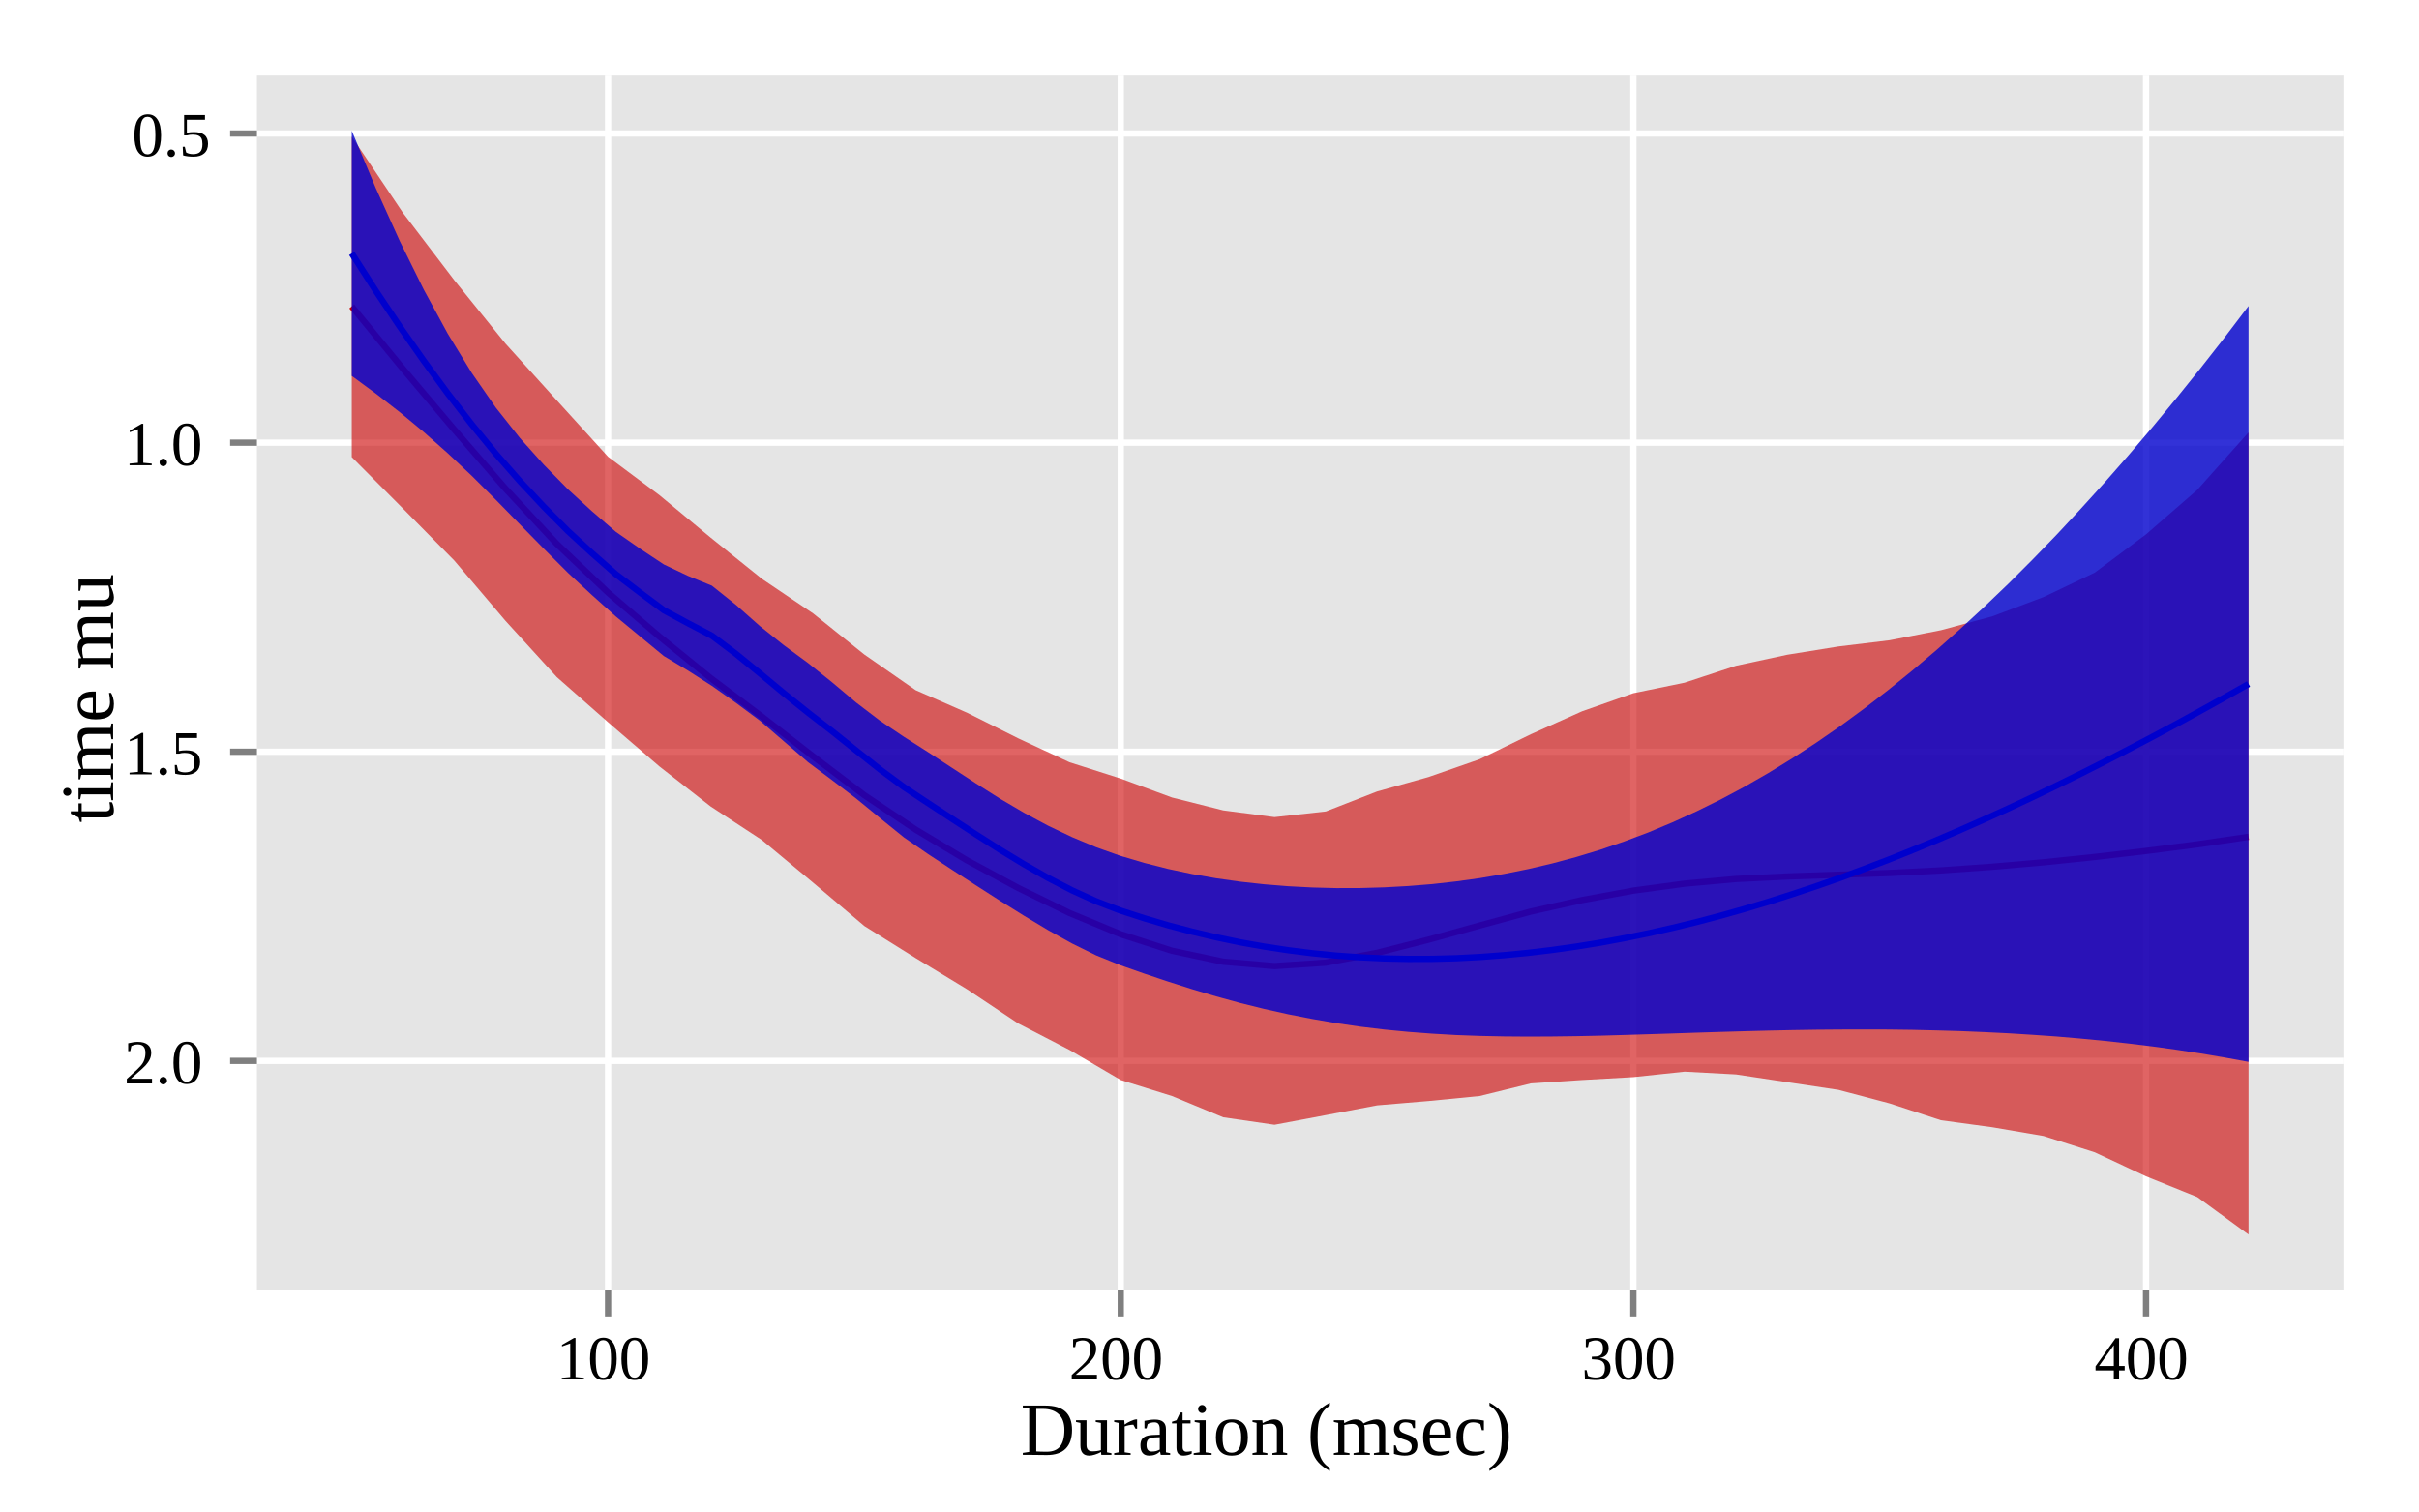
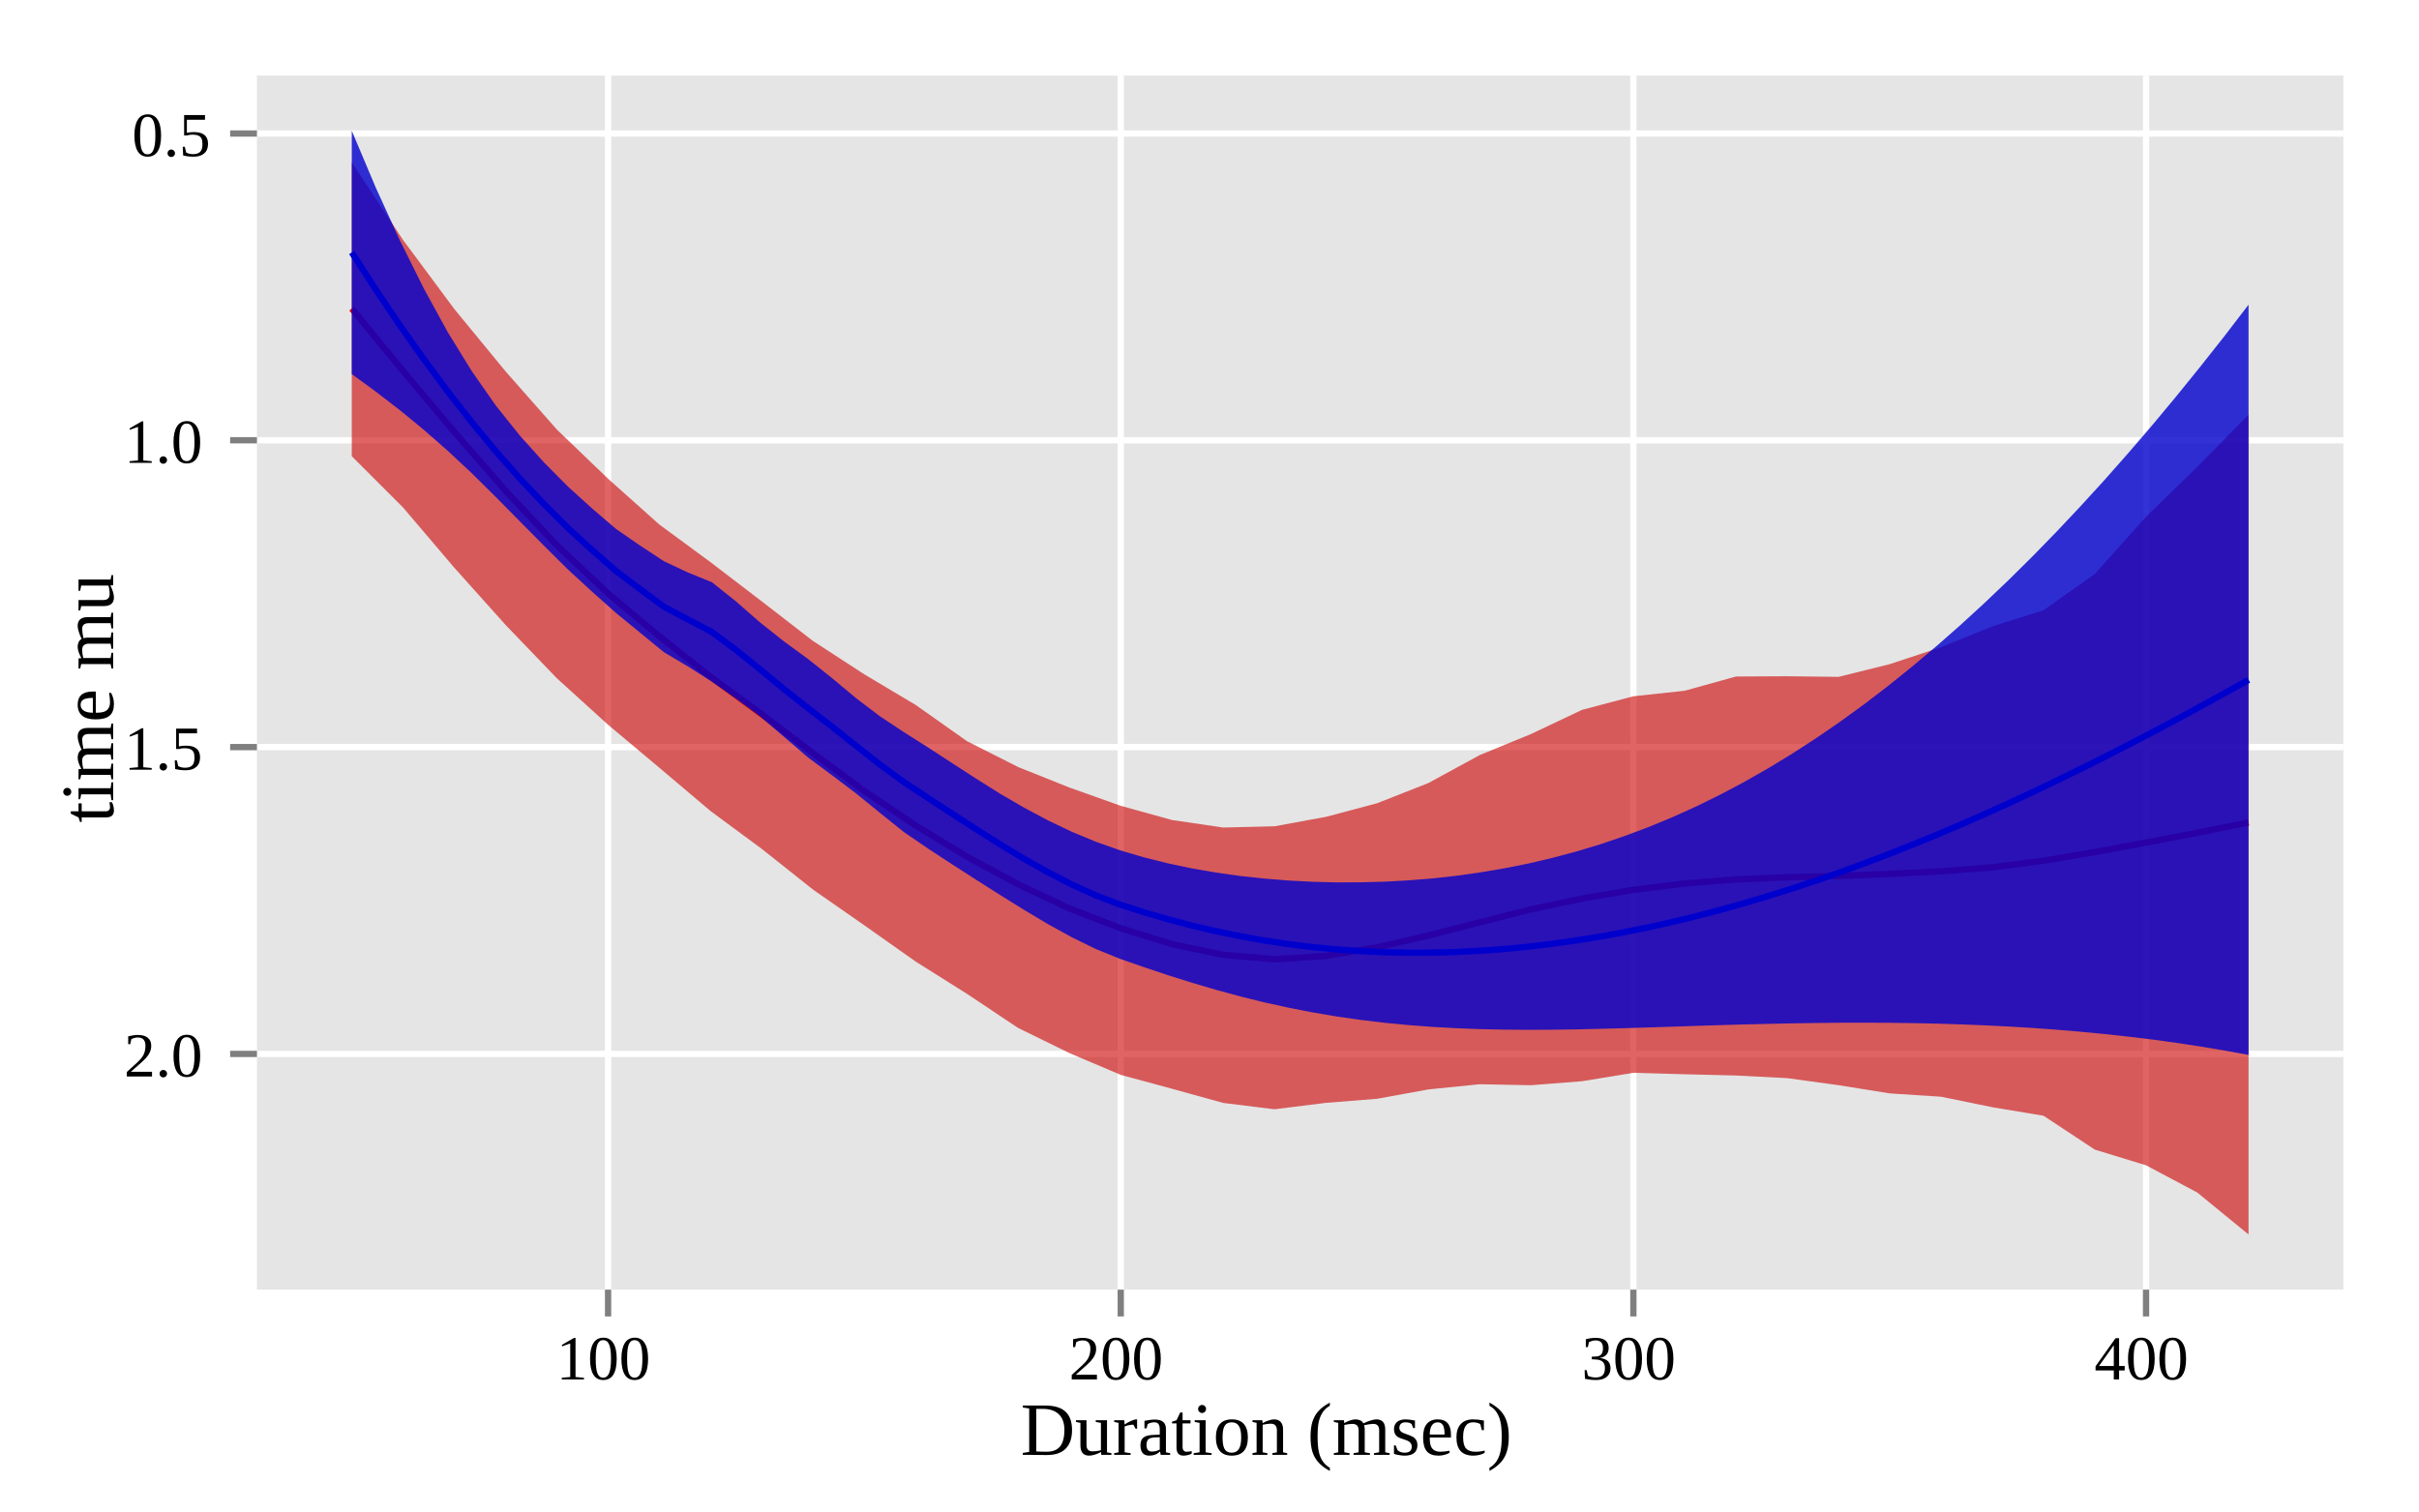
<svg xmlns="http://www.w3.org/2000/svg" width="385.44" height="240.90" viewBox="0,0,385.44,240.90">
  <rect width="100%" height="100%" style="fill:#FFFFFF" />
  <polygon points="0.00 , 0.00 385.44 , 0.00 385.44 , 240.90 0.00 , 240.90 " style="stroke-width:1;stroke:#FFFFFF;fill:#FFFFFF;stroke-opacity:1;fill-opacity:1" />
  <polygon points="40.94 , 205.54 40.94 , 12.05 373.39 , 12.05 373.39 , 205.54 " style="stroke-width:1;stroke:#FFFFFF;fill:#E5E5E5;stroke-opacity:0;fill-opacity:1" />
-   <polyline points="40.94 , 45.91 373.39 , 45.91 " style="stroke-width:0;stroke:#F2F2F2;fill:#000000;stroke-opacity:1;fill-opacity:0" />
-   <polyline points="40.94 , 95.18 373.39 , 95.18 " style="stroke-width:0;stroke:#F2F2F2;fill:#000000;stroke-opacity:1;fill-opacity:0" />
-   <polyline points="40.94 , 144.45 373.39 , 144.45 " style="stroke-width:0;stroke:#F2F2F2;fill:#000000;stroke-opacity:1;fill-opacity:0" />
+   <polyline points="40.94 , 45.73 373.39 , 45.73 " style="stroke-width:0;stroke:#F2F2F2;fill:#000000;stroke-opacity:1;fill-opacity:0" />
+   <polyline points="40.94 , 94.62 373.39 , 94.62 " style="stroke-width:0;stroke:#F2F2F2;fill:#000000;stroke-opacity:1;fill-opacity:0" />
+   <polyline points="40.94 , 143.52 373.39 , 143.52 " style="stroke-width:0;stroke:#F2F2F2;fill:#000000;stroke-opacity:1;fill-opacity:0" />
  <polyline points="56.05 , 205.54 56.05 , 12.05 " style="stroke-width:0;stroke:#F2F2F2;fill:#000000;stroke-opacity:1;fill-opacity:0" />
  <polyline points="137.73 , 205.54 137.73 , 12.05 " style="stroke-width:0;stroke:#F2F2F2;fill:#000000;stroke-opacity:1;fill-opacity:0" />
  <polyline points="219.42 , 205.54 219.42 , 12.05 " style="stroke-width:0;stroke:#F2F2F2;fill:#000000;stroke-opacity:1;fill-opacity:0" />
  <polyline points="301.10 , 205.54 301.10 , 12.05 " style="stroke-width:0;stroke:#F2F2F2;fill:#000000;stroke-opacity:1;fill-opacity:0" />
  <polyline points="40.94 , 21.28 373.39 , 21.28 " style="stroke-width:1;stroke:#FFFFFF;fill:#000000;stroke-opacity:1;fill-opacity:0" />
-   <polyline points="40.94 , 70.55 373.39 , 70.55 " style="stroke-width:1;stroke:#FFFFFF;fill:#000000;stroke-opacity:1;fill-opacity:0" />
-   <polyline points="40.94 , 119.81 373.39 , 119.81 " style="stroke-width:1;stroke:#FFFFFF;fill:#000000;stroke-opacity:1;fill-opacity:0" />
-   <polyline points="40.94 , 169.08 373.39 , 169.08 " style="stroke-width:1;stroke:#FFFFFF;fill:#000000;stroke-opacity:1;fill-opacity:0" />
+   <polyline points="40.94 , 70.17 373.39 , 70.17 " style="stroke-width:1;stroke:#FFFFFF;fill:#000000;stroke-opacity:1;fill-opacity:0" />
+   <polyline points="40.94 , 119.07 373.39 , 119.07 " style="stroke-width:1;stroke:#FFFFFF;fill:#000000;stroke-opacity:1;fill-opacity:0" />
+   <polyline points="40.94 , 167.97 373.39 , 167.97 " style="stroke-width:1;stroke:#FFFFFF;fill:#000000;stroke-opacity:1;fill-opacity:0" />
  <polyline points="96.89 , 205.54 96.89 , 12.05 " style="stroke-width:1;stroke:#FFFFFF;fill:#000000;stroke-opacity:1;fill-opacity:0" />
  <polyline points="178.58 , 205.54 178.58 , 12.05 " style="stroke-width:1;stroke:#FFFFFF;fill:#000000;stroke-opacity:1;fill-opacity:0" />
  <polyline points="260.26 , 205.54 260.26 , 12.05 " style="stroke-width:1;stroke:#FFFFFF;fill:#000000;stroke-opacity:1;fill-opacity:0" />
  <polyline points="341.95 , 205.54 341.95 , 12.05 " style="stroke-width:1;stroke:#FFFFFF;fill:#000000;stroke-opacity:1;fill-opacity:0" />
-   <polyline points="56.05 , 48.84 64.22 , 58.79 72.38 , 68.46 80.55 , 77.89 88.72 , 86.68 96.89 , 94.45 105.06 , 101.45 113.23 , 108.07 121.40 , 114.21 129.56 , 120.55 137.73 , 126.74 145.90 , 132.22 154.07 , 137.11 162.24 , 141.52 170.41 , 145.51 178.58 , 148.90 186.74 , 151.53 194.91 , 153.27 203.08 , 153.97 211.25 , 153.42 219.42 , 151.86 227.59 , 149.77 235.76 , 147.51 243.92 , 145.28 252.09 , 143.45 260.26 , 141.94 268.43 , 140.83 276.60 , 140.09 284.77 , 139.69 292.94 , 139.41 301.10 , 139.13 309.27 , 138.72 317.44 , 138.14 325.61 , 137.43 333.78 , 136.58 341.95 , 135.62 350.11 , 134.57 358.28 , 133.37 " style="stroke-width:1;stroke:#CD0000;fill:#000000;stroke-opacity:1;fill-opacity:0" />
-   <polygon points="56.05 , 72.85 64.22 , 81.06 72.38 , 89.33 80.55 , 98.95 88.72 , 107.91 96.89 , 115.11 105.06 , 122.14 113.23 , 128.53 121.40 , 133.88 129.56 , 140.67 137.73 , 147.59 145.90 , 152.70 154.07 , 157.66 162.24 , 163.11 170.41 , 167.34 178.58 , 172.13 186.74 , 174.68 194.91 , 178.07 203.08 , 179.26 211.25 , 177.72 219.42 , 176.17 227.59 , 175.48 235.76 , 174.68 243.92 , 172.67 252.09 , 172.13 260.26 , 171.67 268.43 , 170.80 276.60 , 171.24 284.77 , 172.47 292.94 , 173.70 301.10 , 175.86 309.27 , 178.54 317.44 , 179.65 325.61 , 181.05 333.78 , 183.65 341.95 , 187.48 350.11 , 190.78 358.28 , 196.75 358.28 , 68.91 350.11 , 78.07 341.95 , 85.16 333.78 , 91.26 325.61 , 95.16 317.44 , 98.23 309.27 , 100.44 301.10 , 102.04 292.94 , 103.03 284.77 , 104.35 276.60 , 106.11 268.43 , 108.80 260.26 , 110.48 252.09 , 113.36 243.92 , 117.02 235.76 , 121.00 227.59 , 123.85 219.42 , 126.14 211.25 , 129.33 203.08 , 130.23 194.91 , 129.16 186.74 , 127.10 178.58 , 124.09 170.41 , 121.48 162.24 , 117.67 154.07 , 113.58 145.90 , 110.00 137.73 , 104.32 129.56 , 97.76 121.40 , 92.25 113.23 , 85.68 105.06 , 78.90 96.89 , 72.80 88.72 , 63.81 80.55 , 54.77 72.38 , 44.65 64.22 , 33.94 56.05 , 21.77 " style="stroke-width:1;stroke:#FFFFFF;fill:#CD0000;stroke-opacity:0;fill-opacity:0.606" />
-   <polygon points="56.05 , 20.84 59.87 , 29.96 63.70 , 38.42 67.53 , 46.17 71.35 , 53.19 75.18 , 59.45 79.00 , 64.96 82.83 , 69.79 86.65 , 74.06 90.48 , 77.96 94.31 , 81.47 98.13 , 84.76 101.96 , 87.43 105.78 , 89.96 109.61 , 91.78 113.43 , 93.34 117.26 , 96.40 121.09 , 99.79 124.91 , 102.84 128.74 , 105.66 132.56 , 108.72 136.39 , 111.94 140.21 , 114.86 144.04 , 117.43 147.87 , 119.87 151.69 , 122.37 155.52 , 124.87 159.34 , 127.29 163.17 , 129.54 166.99 , 131.59 170.82 , 133.42 174.65 , 135.02 178.47 , 136.38 182.30 , 137.52 186.12 , 138.49 189.95 , 139.30 193.78 , 139.97 197.60 , 140.51 201.43 , 140.93 205.25 , 141.24 209.08 , 141.44 212.90 , 141.54 216.73 , 141.53 220.56 , 141.42 224.38 , 141.21 228.21 , 140.90 232.03 , 140.47 235.86 , 139.94 239.68 , 139.28 243.51 , 138.51 247.34 , 137.61 251.16 , 136.58 254.99 , 135.42 258.81 , 134.11 262.64 , 132.67 266.46 , 131.07 270.29 , 129.33 274.12 , 127.44 277.94 , 125.40 281.77 , 123.20 285.59 , 120.85 289.42 , 118.35 293.25 , 115.70 297.07 , 112.90 300.90 , 109.95 304.72 , 106.85 308.55 , 103.60 312.37 , 100.21 316.20 , 96.68 320.03 , 93.01 323.85 , 89.19 327.68 , 85.24 331.50 , 81.14 335.33 , 76.92 339.15 , 72.56 342.98 , 68.06 346.81 , 63.43 350.63 , 58.68 354.46 , 53.79 358.28 , 48.77 358.28 , 169.24 354.46 , 168.54 350.63 , 167.89 346.81 , 167.31 342.98 , 166.78 339.15 , 166.31 335.33 , 165.89 331.50 , 165.52 327.68 , 165.19 323.85 , 164.92 320.03 , 164.68 316.20 , 164.49 312.37 , 164.33 308.55 , 164.22 304.72 , 164.13 300.90 , 164.08 297.07 , 164.07 293.25 , 164.08 289.42 , 164.11 285.59 , 164.17 281.77 , 164.25 277.94 , 164.35 274.12 , 164.46 270.29 , 164.58 266.46 , 164.71 262.64 , 164.83 258.81 , 164.95 254.99 , 165.06 251.16 , 165.14 247.34 , 165.19 243.51 , 165.21 239.68 , 165.18 235.86 , 165.10 232.03 , 164.96 228.21 , 164.74 224.38 , 164.45 220.56 , 164.08 216.73 , 163.62 212.90 , 163.06 209.08 , 162.40 205.25 , 161.65 201.43 , 160.80 197.60 , 159.85 193.78 , 158.80 189.95 , 157.66 186.12 , 156.44 182.30 , 155.16 178.47 , 153.81 174.65 , 152.26 170.82 , 150.37 166.99 , 148.24 163.17 , 145.95 159.34 , 143.56 155.52 , 141.11 151.69 , 138.62 147.87 , 136.11 144.04 , 133.47 140.21 , 130.37 136.39 , 127.24 132.56 , 124.32 128.74 , 121.46 124.91 , 118.15 121.09 , 114.86 117.26 , 112.01 113.43 , 109.31 109.61 , 106.86 105.78 , 104.56 101.96 , 101.41 98.13 , 98.25 94.31 , 94.83 90.48 , 91.28 86.65 , 87.45 82.83 , 83.56 79.00 , 79.65 75.18 , 75.84 71.35 , 72.24 67.53 , 68.86 63.70 , 65.69 59.87 , 62.72 56.05 , 59.91 " style="stroke-width:1;stroke:#FFFFFF;fill:#0000CD;stroke-opacity:0;fill-opacity:0.803" />
-   <polyline points="56.05 , 40.38 59.87 , 46.34 63.70 , 52.05 67.53 , 57.51 71.35 , 62.71 75.18 , 67.65 79.00 , 72.31 82.83 , 76.68 86.65 , 80.76 90.48 , 84.62 94.31 , 88.15 98.13 , 91.51 101.96 , 94.42 105.78 , 97.26 109.61 , 99.32 113.43 , 101.32 117.26 , 104.20 121.09 , 107.32 124.91 , 110.49 128.74 , 113.56 132.56 , 116.52 136.39 , 119.59 140.21 , 122.62 144.04 , 125.45 147.87 , 127.99 151.69 , 130.50 155.52 , 132.99 159.34 , 135.42 163.17 , 137.74 166.99 , 139.92 170.82 , 141.90 174.65 , 143.64 178.47 , 145.10 182.30 , 146.34 186.12 , 147.47 189.95 , 148.48 193.78 , 149.38 197.60 , 150.18 201.43 , 150.86 205.25 , 151.44 209.08 , 151.92 212.90 , 152.30 216.73 , 152.57 220.56 , 152.75 224.38 , 152.83 228.21 , 152.82 232.03 , 152.72 235.86 , 152.52 239.68 , 152.23 243.51 , 151.86 247.34 , 151.40 251.16 , 150.86 254.99 , 150.24 258.81 , 149.53 262.64 , 148.75 266.46 , 147.89 270.29 , 146.96 274.12 , 145.95 277.94 , 144.87 281.77 , 143.73 285.59 , 142.51 289.42 , 141.23 293.25 , 139.89 297.07 , 138.48 300.90 , 137.02 304.72 , 135.49 308.55 , 133.91 312.37 , 132.27 316.20 , 130.58 320.03 , 128.84 323.85 , 127.05 327.68 , 125.21 331.50 , 123.33 335.33 , 121.40 339.15 , 119.43 342.98 , 117.42 346.81 , 115.37 350.63 , 113.28 354.46 , 111.16 358.28 , 109.01 " style="stroke-width:1;stroke:#0000CD;fill:#000000;stroke-opacity:1;fill-opacity:0" />
+   <polyline points="56.05 , 49.18 64.22 , 59.13 72.38 , 68.83 80.55 , 78.21 88.72 , 86.90 96.89 , 94.59 105.06 , 101.42 113.23 , 107.87 121.40 , 113.86 129.56 , 120.05 137.73 , 126.08 145.90 , 131.57 154.07 , 136.53 162.24 , 140.94 170.41 , 144.79 178.58 , 147.95 186.74 , 150.48 194.91 , 152.18 203.08 , 152.88 211.25 , 152.35 219.42 , 150.98 227.59 , 149.11 235.76 , 147.00 243.92 , 144.93 252.09 , 143.20 260.26 , 141.82 268.43 , 140.81 276.60 , 140.16 284.77 , 139.82 292.94 , 139.60 301.10 , 139.28 309.27 , 138.87 317.44 , 138.23 325.61 , 137.18 333.78 , 135.80 341.95 , 134.29 350.11 , 132.73 358.28 , 131.08 " style="stroke-width:1;stroke:#CD0000;fill:#000000;stroke-opacity:1;fill-opacity:0" />
+   <polygon points="56.05 , 72.71 64.22 , 80.88 72.38 , 90.47 80.55 , 99.59 88.72 , 108.09 96.89 , 115.51 105.06 , 122.36 113.23 , 129.27 121.40 , 135.31 129.56 , 141.79 137.73 , 147.48 145.90 , 153.25 154.07 , 158.39 162.24 , 163.84 170.41 , 167.84 178.58 , 171.31 186.74 , 173.52 194.91 , 175.78 203.08 , 176.79 211.25 , 175.77 219.42 , 175.12 227.59 , 173.63 235.76 , 172.80 243.92 , 172.96 252.09 , 172.32 260.26 , 170.98 268.43 , 171.21 276.60 , 171.41 284.77 , 171.83 292.94 , 172.95 301.10 , 174.26 309.27 , 174.79 317.44 , 176.46 325.61 , 177.82 333.78 , 183.22 341.95 , 185.72 350.11 , 190.06 358.28 , 196.75 358.28 , 66.10 350.11 , 74.41 341.95 , 82.36 333.78 , 91.48 325.61 , 97.26 317.44 , 99.84 309.27 , 103.15 301.10 , 105.85 292.94 , 107.88 284.77 , 107.78 276.60 , 107.82 268.43 , 110.09 260.26 , 110.97 252.09 , 113.13 243.92 , 117.00 235.76 , 120.35 227.59 , 124.80 219.42 , 128.02 211.25 , 130.19 203.08 , 131.69 194.91 , 131.89 186.74 , 130.69 178.58 , 128.43 170.41 , 125.52 162.24 , 122.25 154.07 , 118.12 145.90 , 112.35 137.73 , 107.48 129.56 , 102.17 121.40 , 95.86 113.23 , 89.61 105.06 , 83.60 96.89 , 76.30 88.72 , 68.45 80.55 , 59.18 72.38 , 49.24 64.22 , 38.24 56.05 , 25.89 " style="stroke-width:1;stroke:#FFFFFF;fill:#CD0000;stroke-opacity:0;fill-opacity:0.606" />
+   <polygon points="56.05 , 20.84 59.87 , 29.89 63.70 , 38.28 67.53 , 45.98 71.35 , 52.95 75.18 , 59.16 79.00 , 64.63 82.83 , 69.42 86.65 , 73.67 90.48 , 77.53 94.31 , 81.01 98.13 , 84.28 101.96 , 86.93 105.78 , 89.44 109.61 , 91.24 113.43 , 92.79 117.26 , 95.84 121.09 , 99.19 124.91 , 102.22 128.74 , 105.02 132.56 , 108.06 136.39 , 111.26 140.21 , 114.16 144.04 , 116.70 147.87 , 119.12 151.69 , 121.61 155.52 , 124.09 159.34 , 126.49 163.17 , 128.72 166.99 , 130.76 170.82 , 132.58 174.65 , 134.17 178.47 , 135.52 182.30 , 136.65 186.12 , 137.60 189.95 , 138.41 193.78 , 139.07 197.60 , 139.61 201.43 , 140.02 205.25 , 140.33 209.08 , 140.53 212.90 , 140.63 216.73 , 140.62 220.56 , 140.52 224.38 , 140.31 228.21 , 140.00 232.03 , 139.58 235.86 , 139.04 239.68 , 138.39 243.51 , 137.63 247.34 , 136.73 251.16 , 135.71 254.99 , 134.56 258.81 , 133.26 262.64 , 131.83 266.46 , 130.25 270.29 , 128.52 274.12 , 126.64 277.94 , 124.61 281.77 , 122.43 285.59 , 120.10 289.42 , 117.62 293.25 , 114.99 297.07 , 112.21 300.90 , 109.28 304.72 , 106.20 308.55 , 102.98 312.37 , 99.62 316.20 , 96.11 320.03 , 92.46 323.85 , 88.68 327.68 , 84.75 331.50 , 80.69 335.33 , 76.50 339.15 , 72.17 342.98 , 67.71 346.81 , 63.11 350.63 , 58.39 354.46 , 53.54 358.28 , 48.56 358.28 , 168.13 354.46 , 167.43 350.63 , 166.79 346.81 , 166.21 342.98 , 165.68 339.15 , 165.22 335.33 , 164.80 331.50 , 164.43 327.68 , 164.11 323.85 , 163.83 320.03 , 163.60 316.20 , 163.41 312.37 , 163.26 308.55 , 163.14 304.72 , 163.06 300.90 , 163.01 297.07 , 162.99 293.25 , 163.00 289.42 , 163.04 285.59 , 163.10 281.77 , 163.18 277.94 , 163.27 274.12 , 163.38 270.29 , 163.50 266.46 , 163.63 262.64 , 163.75 258.81 , 163.87 254.99 , 163.97 251.16 , 164.06 247.34 , 164.11 243.51 , 164.13 239.68 , 164.10 235.86 , 164.02 232.03 , 163.87 228.21 , 163.66 224.38 , 163.37 220.56 , 163.00 216.73 , 162.54 212.90 , 161.99 209.08 , 161.34 205.25 , 160.59 201.43 , 159.75 197.60 , 158.80 193.78 , 157.76 189.95 , 156.63 186.12 , 155.43 182.30 , 154.15 178.47 , 152.82 174.65 , 151.27 170.82 , 149.40 166.99 , 147.29 163.17 , 145.01 159.34 , 142.63 155.52 , 140.20 151.69 , 137.74 147.87 , 135.24 144.04 , 132.62 140.21 , 129.55 136.39 , 126.44 132.56 , 123.55 128.74 , 120.71 124.91 , 117.42 121.09 , 114.15 117.26 , 111.32 113.43 , 108.64 109.61 , 106.21 105.78 , 103.94 101.96 , 100.81 98.13 , 97.67 94.31 , 94.27 90.48 , 90.75 86.65 , 86.95 82.83 , 83.09 79.00 , 79.21 75.18 , 75.43 71.35 , 71.85 67.53 , 68.50 63.70 , 65.36 59.87 , 62.41 56.05 , 59.62 " style="stroke-width:1;stroke:#FFFFFF;fill:#0000CD;stroke-opacity:0;fill-opacity:0.803" />
+   <polyline points="56.05 , 40.23 59.87 , 46.15 63.70 , 51.82 67.53 , 57.24 71.35 , 62.40 75.18 , 67.29 79.00 , 71.92 82.83 , 76.26 86.65 , 80.31 90.48 , 84.14 94.31 , 87.64 98.13 , 90.98 101.96 , 93.87 105.78 , 96.69 109.61 , 98.73 113.43 , 100.72 117.26 , 103.58 121.09 , 106.67 124.91 , 109.82 128.74 , 112.86 132.56 , 115.80 136.39 , 118.85 140.21 , 121.85 144.04 , 124.66 147.87 , 127.18 151.69 , 129.67 155.52 , 132.15 159.34 , 134.56 163.17 , 136.87 166.99 , 139.02 170.82 , 140.99 174.65 , 142.72 178.47 , 144.17 182.30 , 145.40 186.12 , 146.51 189.95 , 147.52 193.78 , 148.42 197.60 , 149.20 201.43 , 149.89 205.25 , 150.46 209.08 , 150.94 212.90 , 151.31 216.73 , 151.58 220.56 , 151.76 224.38 , 151.84 228.21 , 151.83 232.03 , 151.72 235.86 , 151.53 239.68 , 151.25 243.51 , 150.88 247.34 , 150.42 251.16 , 149.88 254.99 , 149.27 258.81 , 148.57 262.64 , 147.79 266.46 , 146.94 270.29 , 146.01 274.12 , 145.01 277.94 , 143.94 281.77 , 142.80 285.59 , 141.60 289.42 , 140.33 293.25 , 139.00 297.07 , 137.60 300.90 , 136.14 304.72 , 134.63 308.55 , 133.06 312.37 , 131.44 316.20 , 129.76 320.03 , 128.03 323.85 , 126.26 327.68 , 124.43 331.50 , 122.56 335.33 , 120.65 339.15 , 118.69 342.98 , 116.70 346.81 , 114.66 350.63 , 112.59 354.46 , 110.48 358.28 , 108.35 " style="stroke-width:1;stroke:#0000CD;fill:#000000;stroke-opacity:1;fill-opacity:0" />
  <text transform="translate(21.04,24.88)" style="font-size:10">0.5</text>
-   <text transform="translate(19.77,74.15)" style="font-size:10">1.0</text>
-   <text transform="translate(19.77,123.41)" style="font-size:10">1.5</text>
-   <text transform="translate(19.77,172.68)" style="font-size:10">2.0</text>
+   <text transform="translate(19.77,73.77)" style="font-size:10">1.0</text>
+   <text transform="translate(19.77,122.67)" style="font-size:10">1.5</text>
+   <text transform="translate(19.77,171.57)" style="font-size:10">2.0</text>
  <polyline points="36.67 , 21.28 40.94 , 21.28 " style="stroke-width:1;stroke:#7F7F7F;fill:#000000;stroke-opacity:1;fill-opacity:0" />
-   <polyline points="36.67 , 70.55 40.94 , 70.55 " style="stroke-width:1;stroke:#7F7F7F;fill:#000000;stroke-opacity:1;fill-opacity:0" />
-   <polyline points="36.67 , 119.81 40.94 , 119.81 " style="stroke-width:1;stroke:#7F7F7F;fill:#000000;stroke-opacity:1;fill-opacity:0" />
-   <polyline points="36.67 , 169.08 40.94 , 169.08 " style="stroke-width:1;stroke:#7F7F7F;fill:#000000;stroke-opacity:1;fill-opacity:0" />
+   <polyline points="36.67 , 70.17 40.94 , 70.17 " style="stroke-width:1;stroke:#7F7F7F;fill:#000000;stroke-opacity:1;fill-opacity:0" />
+   <polyline points="36.67 , 119.07 40.94 , 119.07 " style="stroke-width:1;stroke:#7F7F7F;fill:#000000;stroke-opacity:1;fill-opacity:0" />
+   <polyline points="36.67 , 167.97 40.94 , 167.97 " style="stroke-width:1;stroke:#7F7F7F;fill:#000000;stroke-opacity:1;fill-opacity:0" />
  <polyline points="96.89 , 209.81 96.89 , 205.54 " style="stroke-width:1;stroke:#7F7F7F;fill:#000000;stroke-opacity:1;fill-opacity:0" />
  <polyline points="178.58 , 209.81 178.58 , 205.54 " style="stroke-width:1;stroke:#7F7F7F;fill:#000000;stroke-opacity:1;fill-opacity:0" />
  <polyline points="260.26 , 209.81 260.26 , 205.54 " style="stroke-width:1;stroke:#7F7F7F;fill:#000000;stroke-opacity:1;fill-opacity:0" />
  <polyline points="341.95 , 209.81 341.95 , 205.54 " style="stroke-width:1;stroke:#7F7F7F;fill:#000000;stroke-opacity:1;fill-opacity:0" />
  <text transform="translate(88.64,219.85)" style="font-size:10">100</text>
  <text transform="translate(170.33,219.85)" style="font-size:10">200</text>
  <text transform="translate(252.01,219.85)" style="font-size:10">300</text>
  <text transform="translate(333.70,219.85)" style="font-size:10">400</text>
  <text transform="translate(162.63,231.87)" style="font-size:12">Duration (msec)</text>
  <text transform="translate(18.03,131.12) rotate(-90)" style="font-size:12">time mu</text>
</svg>
